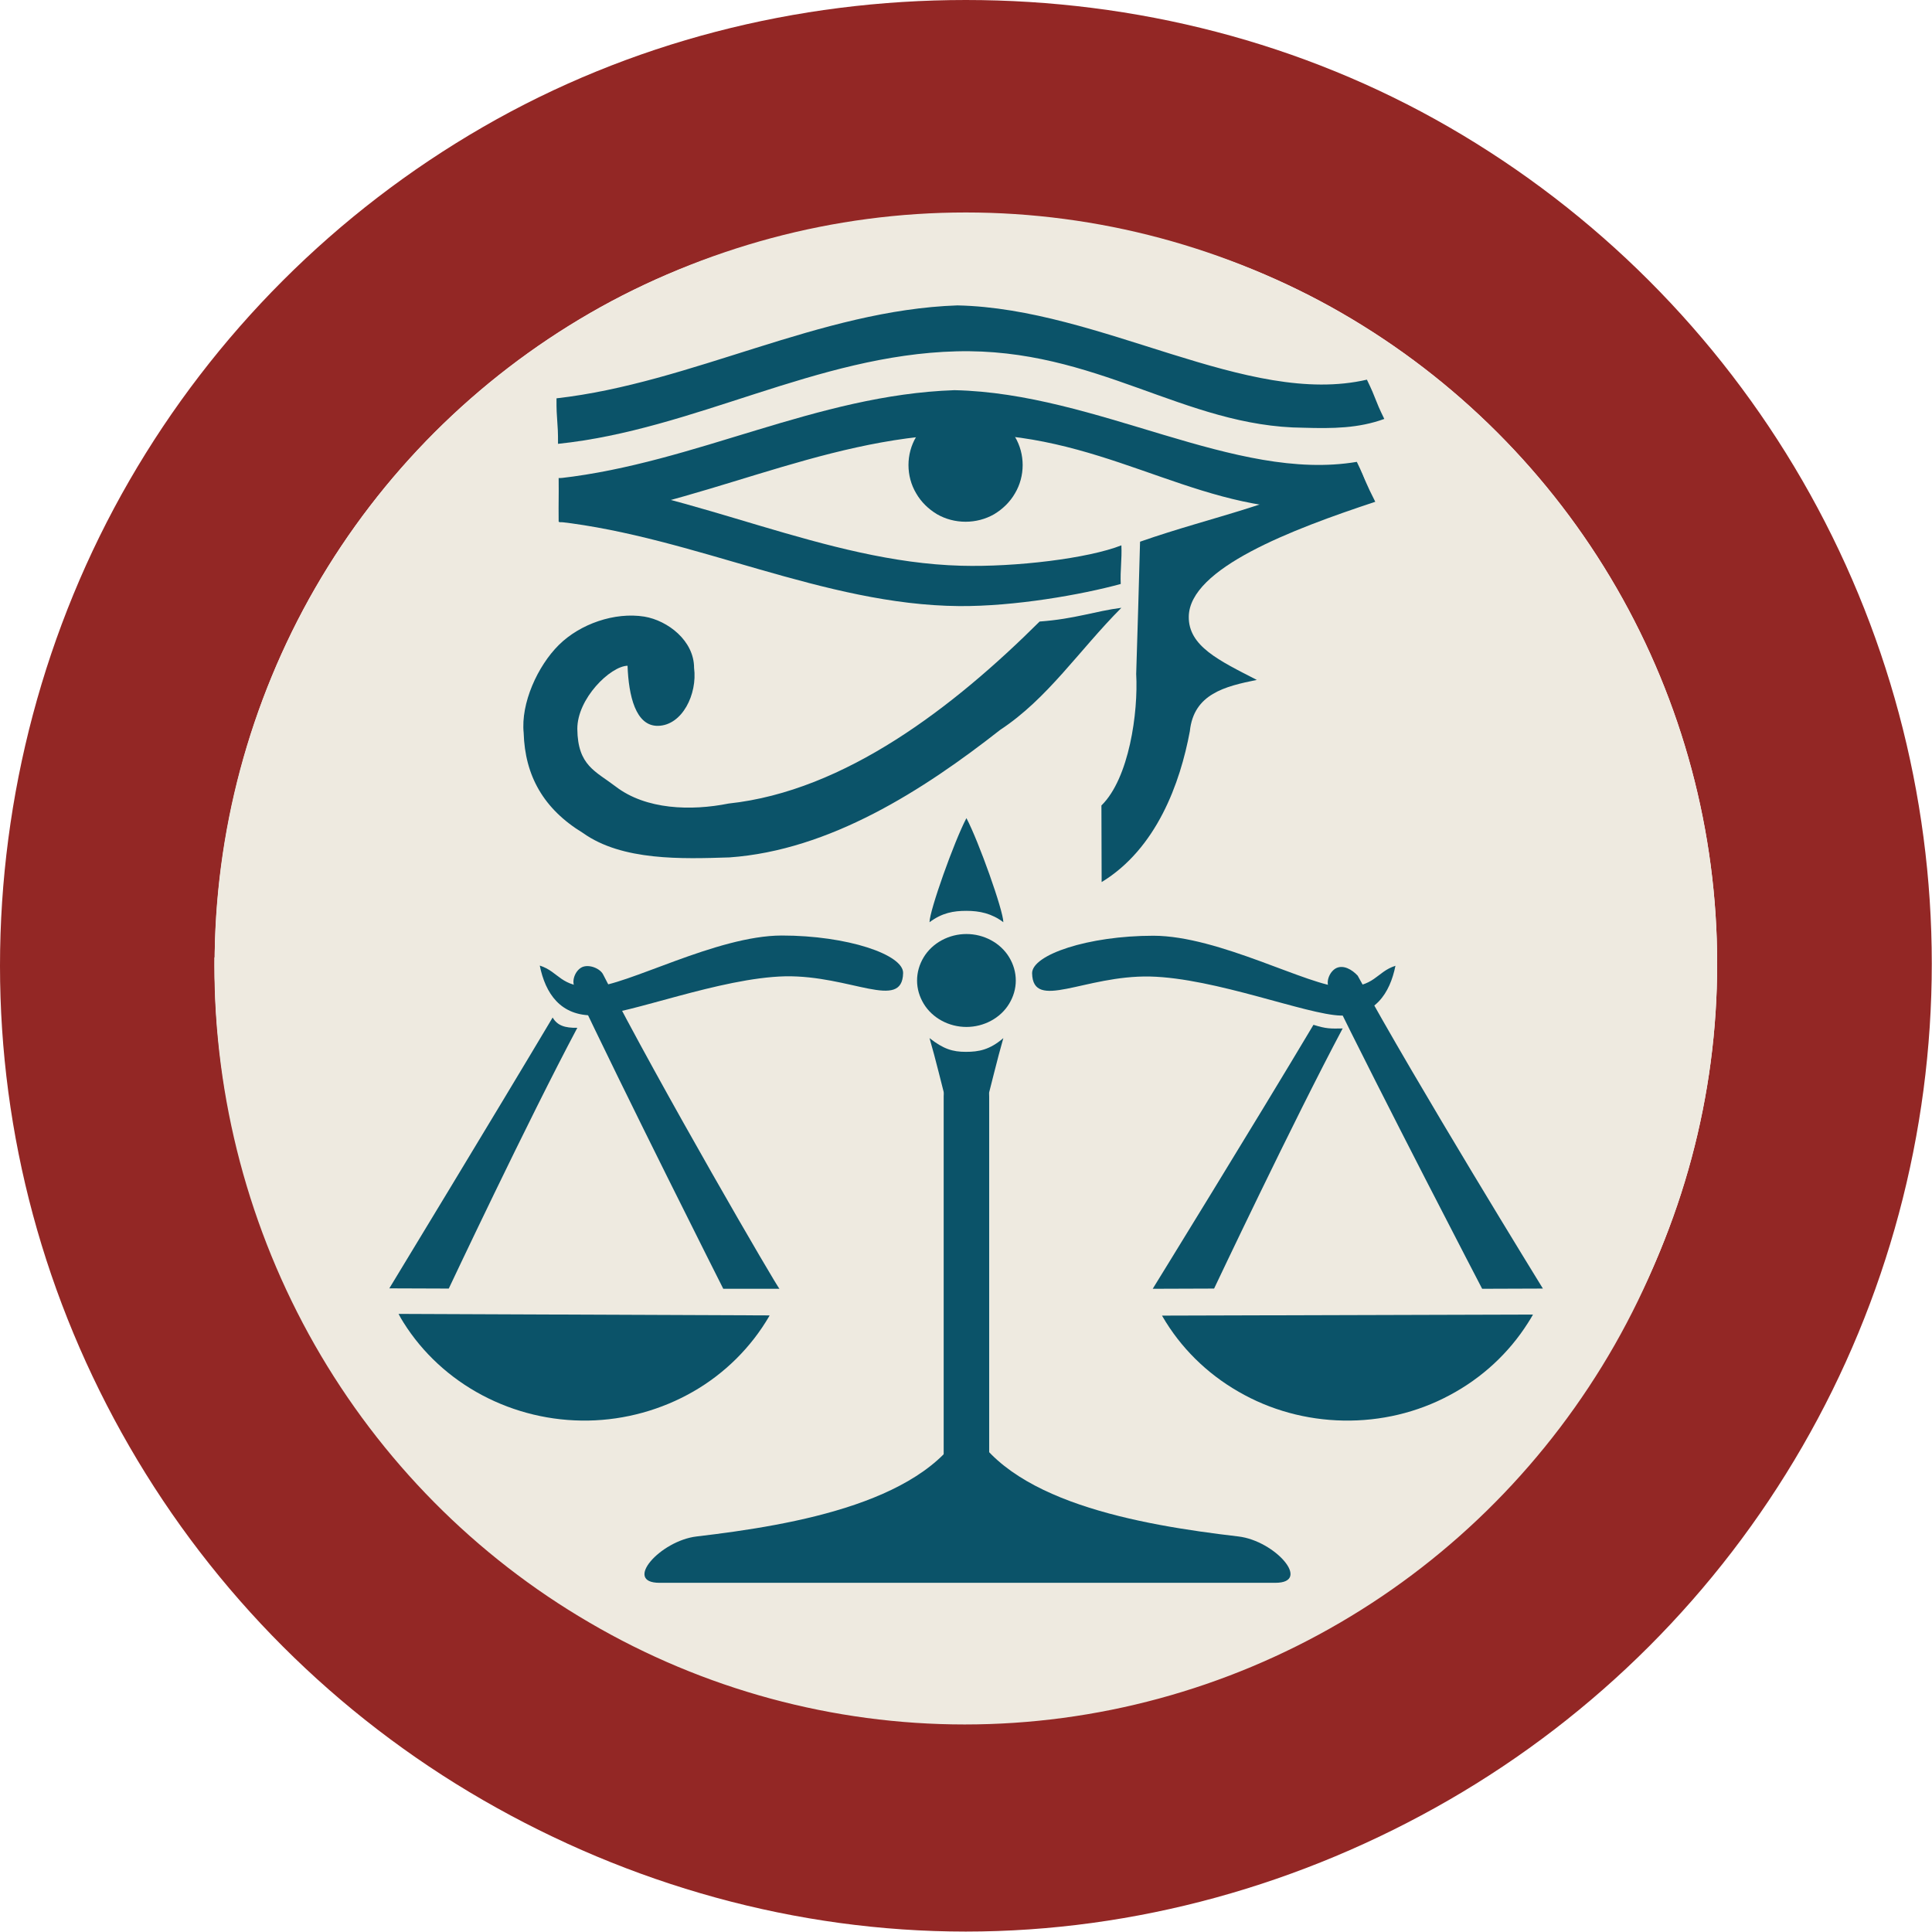
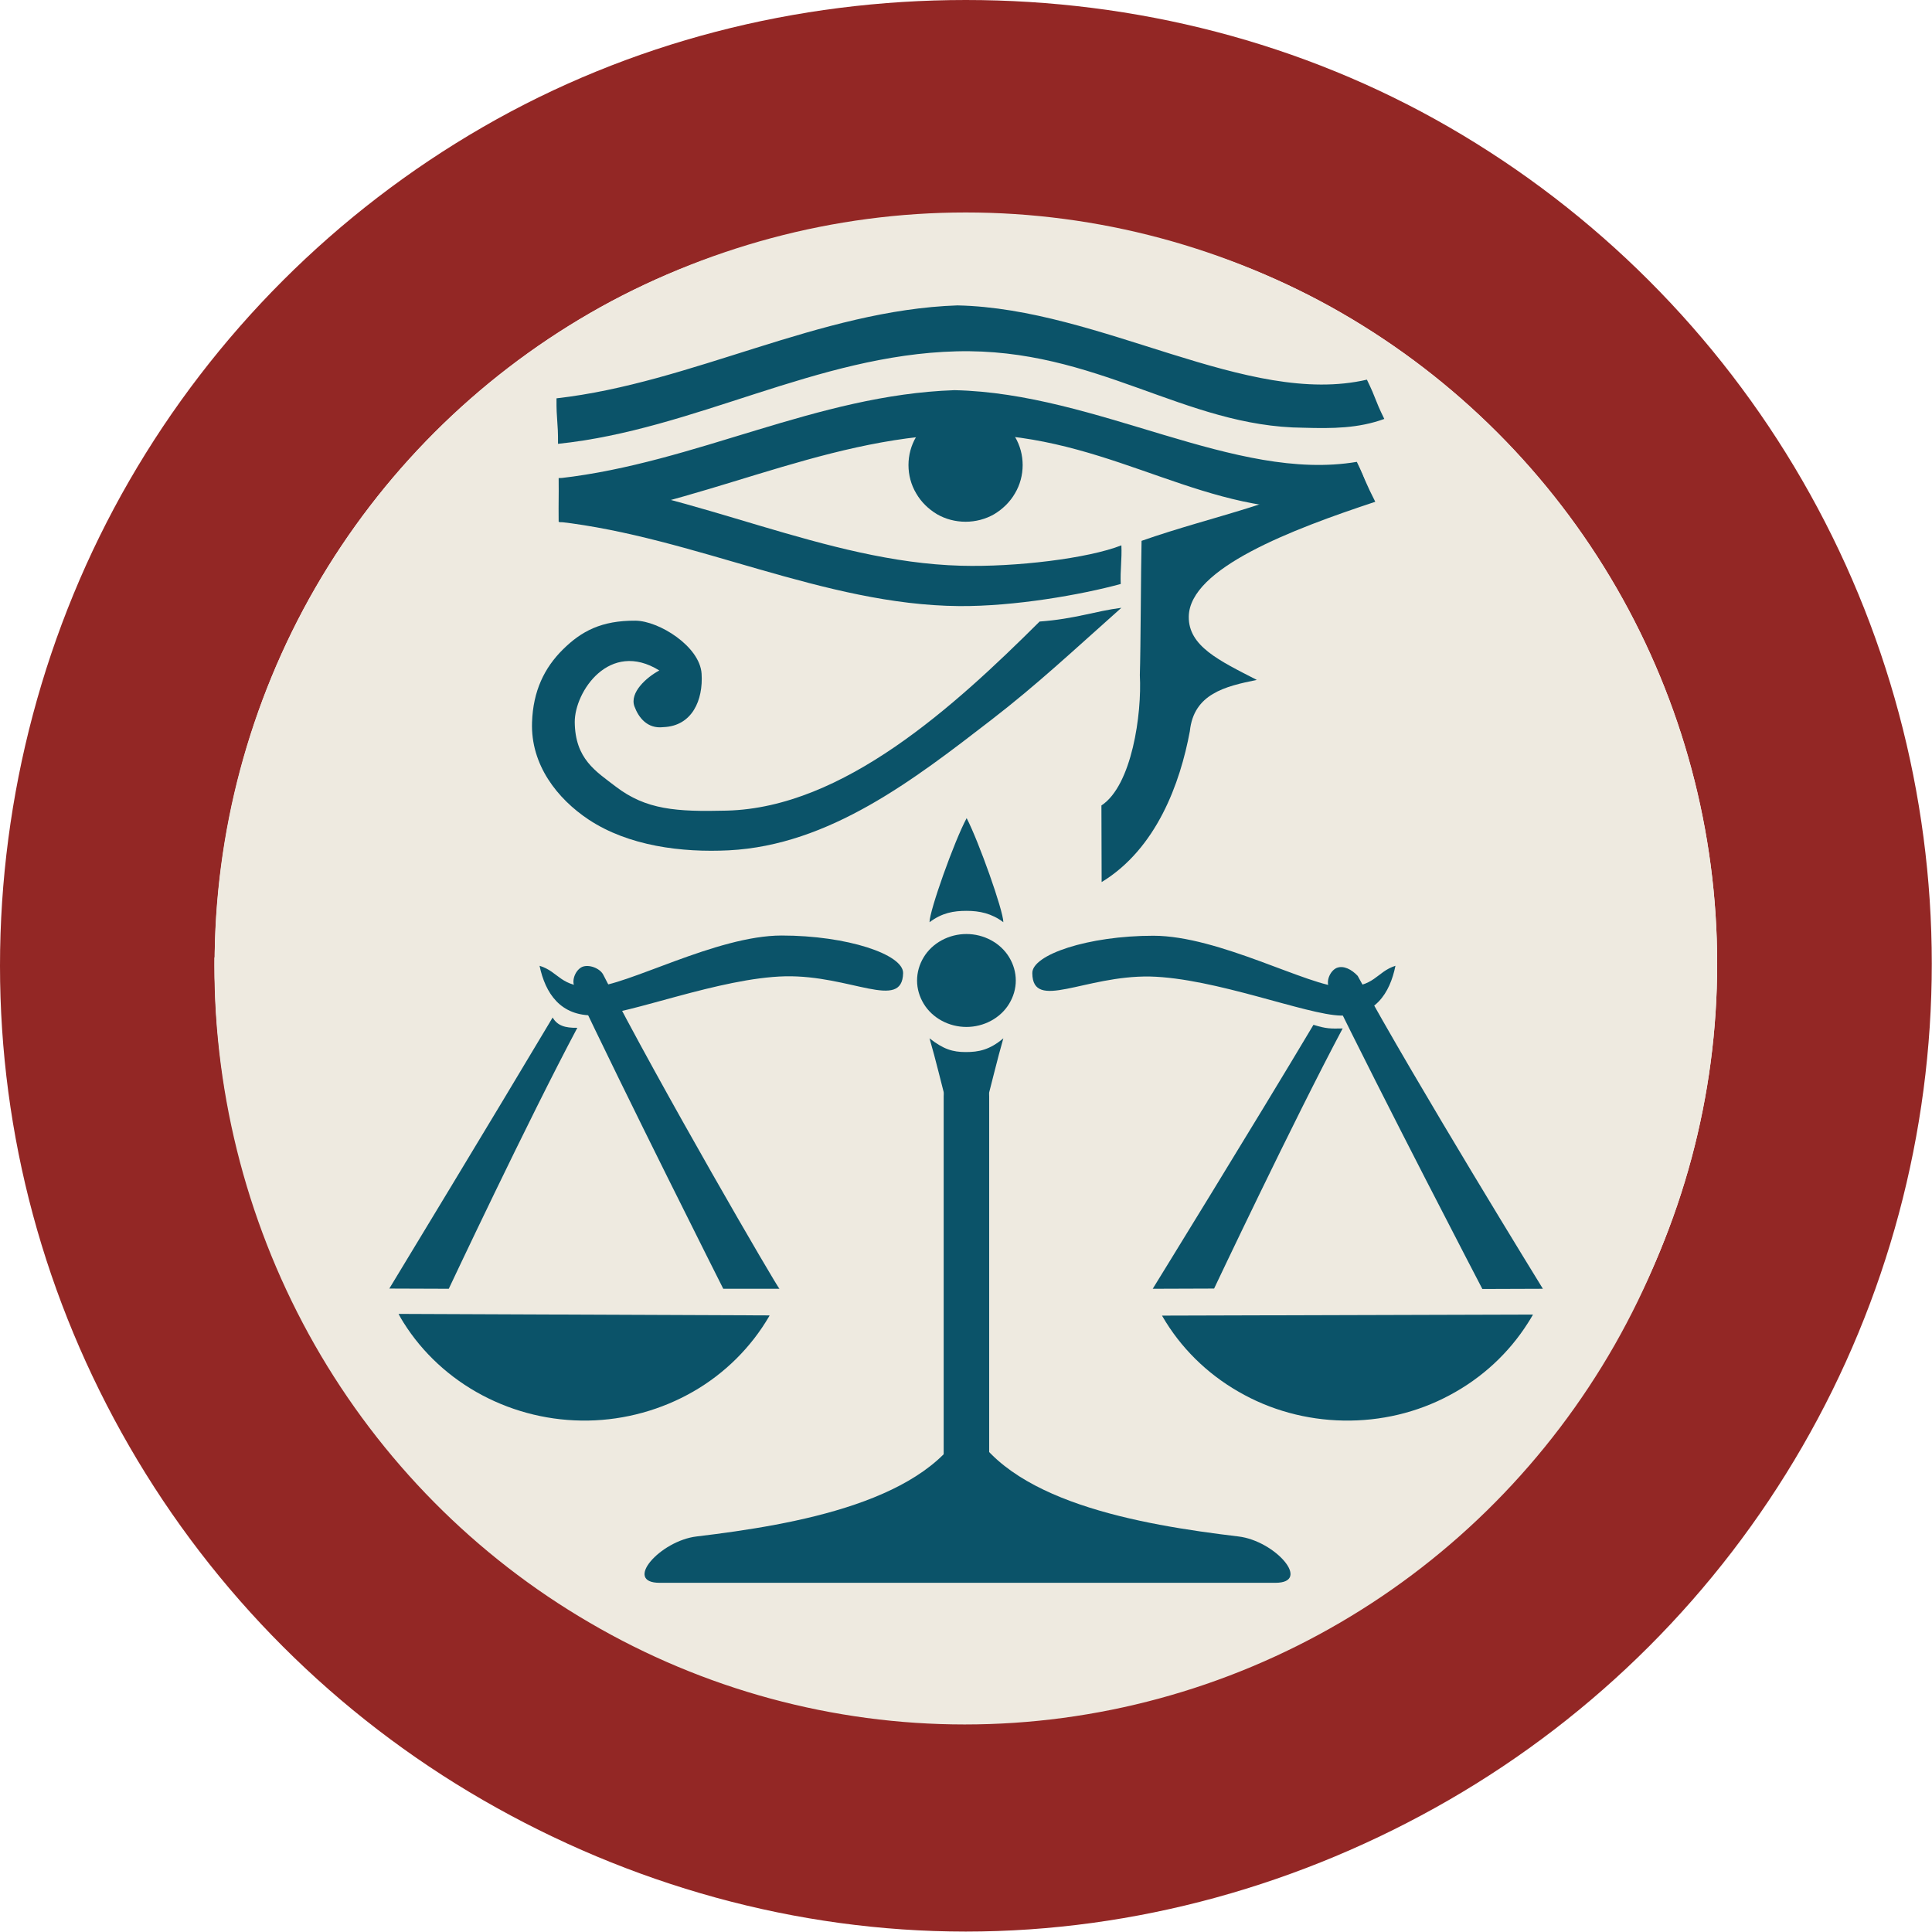
<svg xmlns="http://www.w3.org/2000/svg" version="1.2" width="90.02mm" height="90.01mm" viewBox="1001 11000 9002 9001" preserveAspectRatio="xMidYMid" fill-rule="evenodd" stroke-width="28.222" stroke-linejoin="round" xml:space="preserve">
  <defs class="EmbeddedBulletChars">
    <g id="bullet-char-template-57356" transform="scale(0.0004882812,-0.0004882812)">
      <path d="M 580,1141 L 1163,571 580,0 -4,571 580,1141 Z" />
    </g>
    <g id="bullet-char-template-57354" transform="scale(0.0004882812,-0.0004882812)">
      <path d="M 8,1128 L 1137,1128 1137,0 8,0 8,1128 Z" />
    </g>
    <g id="bullet-char-template-10146" transform="scale(0.0004882812,-0.0004882812)">
      <path d="M 174,0 L 602,739 174,1481 1456,739 174,0 Z M 1358,739 L 309,1346 659,739 1358,739 Z" />
    </g>
    <g id="bullet-char-template-10132" transform="scale(0.0004882812,-0.0004882812)">
      <path d="M 2015,739 L 1276,0 717,0 1260,543 174,543 174,936 1260,936 717,1481 1274,1481 2015,739 Z" />
    </g>
    <g id="bullet-char-template-10007" transform="scale(0.0004882812,-0.0004882812)">
      <path d="M 0,-2 C -7,14 -16,27 -25,37 L 356,567 C 262,823 215,952 215,954 215,979 228,992 255,992 264,992 276,990 289,987 310,991 331,999 354,1012 L 381,999 492,748 772,1049 836,1024 860,1049 C 881,1039 901,1025 922,1006 886,937 835,863 770,784 769,783 710,716 594,584 L 774,223 C 774,196 753,168 711,139 L 727,119 C 717,90 699,76 672,76 641,76 570,178 457,381 L 164,-76 C 142,-110 111,-127 72,-127 30,-127 9,-110 8,-76 1,-67 -2,-52 -2,-32 -2,-23 -1,-13 0,-2 Z" />
    </g>
    <g id="bullet-char-template-10004" transform="scale(0.0004882812,-0.0004882812)">
      <path d="M 285,-33 C 182,-33 111,30 74,156 52,228 41,333 41,471 41,549 55,616 82,672 116,743 169,778 240,778 293,778 328,747 346,684 L 369,508 C 377,444 397,411 428,410 L 1163,1116 C 1174,1127 1196,1133 1229,1133 1271,1133 1292,1118 1292,1087 L 1292,965 C 1292,929 1282,901 1262,881 L 442,47 C 390,-6 338,-33 285,-33 Z" />
    </g>
    <g id="bullet-char-template-9679" transform="scale(0.0004882812,-0.0004882812)">
      <path d="M 813,0 C 632,0 489,54 383,161 276,268 223,411 223,592 223,773 276,916 383,1023 489,1130 632,1184 813,1184 992,1184 1136,1130 1245,1023 1353,916 1407,772 1407,592 1407,412 1353,268 1245,161 1136,54 992,0 813,0 Z" />
    </g>
    <g id="bullet-char-template-8226" transform="scale(0.0004882812,-0.0004882812)">
      <path d="M 346,457 C 273,457 209,483 155,535 101,586 74,649 74,723 74,796 101,859 155,911 209,963 273,989 346,989 419,989 480,963 531,910 582,859 608,796 608,723 608,648 583,586 532,535 482,483 420,457 346,457 Z" />
    </g>
    <g id="bullet-char-template-8211" transform="scale(0.0004882812,-0.0004882812)">
      <path d="M -4,459 L 1135,459 1135,606 -4,606 -4,459 Z" />
    </g>
    <g id="bullet-char-template-61548" transform="scale(0.0004882812,-0.0004882812)">
      <path d="M 173,740 C 173,903 231,1043 346,1159 462,1274 601,1332 765,1332 928,1332 1067,1274 1183,1159 1299,1043 1357,903 1357,740 1357,577 1299,437 1183,322 1067,206 928,148 765,148 601,148 462,206 346,322 231,437 173,577 173,740 Z" />
    </g>
  </defs>
  <g class="Page">
    <g class="com.sun.star.drawing.ClosedBezierShape">
      <g id="id3">
        <rect class="BoundingBox" stroke="none" fill="none" x="1001" y="11000" width="9002" height="9001" />
        <path fill="rgb(147,39,37)" stroke="none" d="M 8533,17240 C 8840,16708 9002,16104 9002,15490 9002,14875 8840,14271 8533,13739 8226,13207 7784,12765 7252,12458 6720,12151 6116,12000 5501,12000 4887,12000 4283,12151 3751,12458 3219,12765 2777,13207 2470,13739 2163,14271 2001,14885 2001,15500 2001,16114 2163,16708 2470,17240 2777,17772 3219,18214 3751,18521 4283,18828 4886,19000 5501,19000 6115,19000 6720,18828 7252,18521 7784,18214 8226,17772 8533,17240 Z M 9399,17740 C 9004,18424 8436,18992 7752,19387 7068,19782 6291,20000 5501,20000 4710,20000 3935,19782 3251,19387 2567,18992 1999,18424 1604,17740 1209,17056 1001,16290 1001,15500 1001,14709 1209,13923 1604,13239 1999,12555 2567,11987 3251,11592 3935,11197 4711,11000 5501,11000 6292,11000 7068,11197 7752,11592 8436,11987 9004,12555 9399,13239 9794,13923 10002,14699 10002,15490 10002,16280 9794,17056 9399,17740 Z" />
      </g>
    </g>
    <g class="Group">
      <g class="com.sun.star.drawing.CustomShape">
        <g id="id4">
          <rect class="BoundingBox" stroke="none" fill="none" x="2001" y="11990" width="7003" height="7003" />
          <path fill="rgb(238,234,224)" stroke="none" d="M 9002,15491 C 9002,16105 8840,16709 8533,17241 8226,17773 7784,18215 7252,18522 6720,18829 6116,18991 5502,18991 4887,18991 4283,18829 3751,18522 3219,18215 2777,17773 2470,17241 2163,16709 2001,16105 2001,15491 2001,14876 2163,14272 2470,13740 2777,13208 3219,12766 3751,12459 4283,12152 4887,11990 5501,11990 6116,11990 6720,12152 7252,12459 7784,12766 8226,13208 8533,13740 8840,14272 9002,14876 9002,15490 L 9002,15491 Z" />
        </g>
      </g>
      <g class="com.sun.star.drawing.EllipseShape">
        <g id="id5">
          <rect class="BoundingBox" stroke="none" fill="none" x="2000" y="15383" width="6993" height="3653" />
          <path fill="none" stroke="rgb(238,234,224)" stroke-width="106" stroke-linejoin="round" d="M 8938,15437 C 8939,15458 8939,15478 8939,15499 8939,16110 8780,16711 8478,17241 8176,17770 7741,18210 7218,18515 6694,18821 6100,18982 5496,18982 4892,18982 4298,18821 3775,18515 3251,18210 2816,17770 2514,17241 2212,16711 2053,16110 2053,15499 2053,15486 2053,15474 2053,15461" />
        </g>
      </g>
    </g>
    <g class="Group">
      <g class="com.sun.star.drawing.CustomShape">
        <g id="id6">
          <rect class="BoundingBox" stroke="none" fill="none" x="5274" y="15352" width="461" height="434" />
          <path fill="rgb(11,83,105)" stroke="none" d="M 5734,15569 C 5734,15607 5723,15644 5703,15677 5683,15710 5654,15737 5619,15756 5584,15775 5544,15785 5504,15785 5464,15785 5424,15775 5389,15756 5354,15737 5325,15710 5305,15677 5285,15644 5274,15607 5274,15569 5274,15530 5285,15493 5305,15460 5325,15427 5354,15400 5389,15381 5424,15362 5464,15352 5504,15352 5544,15352 5584,15362 5619,15381 5654,15400 5683,15427 5703,15460 5723,15493 5734,15530 5734,15569 L 5734,15569 Z" />
        </g>
      </g>
      <g class="com.sun.star.drawing.LineShape">
        <g id="id7">
-           <rect class="BoundingBox" stroke="none" fill="none" x="5398" y="16001" width="214" height="2319" />
+           <rect class="BoundingBox" stroke="none" fill="none" x="5398" y="16002" width="213" height="2318" />
          <path fill="none" stroke="rgb(11,83,105)" stroke-width="212" stroke-linejoin="round" stroke-linecap="round" d="M 5504,18213 L 5504,16108" />
        </g>
      </g>
      <g class="com.sun.star.drawing.EllipseShape">
        <g id="id8">
          <rect class="BoundingBox" stroke="none" fill="none" x="6415" y="17125" width="1730" height="496" />
          <path fill="rgb(11,83,105)" stroke="none" d="M 8144,17125 C 8137,17138 8129,17150 8121,17163 8032,17304 7906,17421 7755,17501 7604,17582 7434,17622 7261,17619 7088,17616 6919,17570 6771,17484 6623,17399 6501,17278 6417,17133 6417,17132 6416,17131 6415,17130 L 8144,17125 Z" />
        </g>
      </g>
      <g class="com.sun.star.drawing.EllipseShape">
        <g id="id9">
          <rect class="BoundingBox" stroke="none" fill="none" x="2857" y="17122" width="1731" height="499" />
          <path fill="rgb(11,83,105)" stroke="none" d="M 4587,17129 C 4586,17130 4585,17132 4585,17133 4501,17277 4379,17399 4231,17484 4083,17569 3914,17616 3742,17619 3569,17622 3399,17581 3248,17501 3097,17421 2970,17304 2881,17162 2873,17149 2865,17136 2858,17122 L 4587,17129 Z" />
        </g>
      </g>
      <g class="com.sun.star.drawing.ClosedBezierShape">
        <g id="id10">
-           <rect class="BoundingBox" stroke="none" fill="none" x="4003" y="17619" width="3012" height="757" />
-           <path fill="rgb(11,83,105)" stroke="none" d="M 4074,18375 C 3903,18375 4077,18179 4247,18159 4706,18105 5336,17997 5509,17619 5680,17997 6312,18105 6771,18159 6942,18179 7115,18375 6943,18375 5891,18375 5126,18375 4074,18375 Z" />
+           <rect class="BoundingBox" stroke="none" fill="none" x="4004" y="17618" width="3011" height="758" />
+           <path fill="rgb(11,83,105)" stroke="none" d="M 4075,18375 C 3903,18375 4077,18179 4247,18159 4706,18104 5337,17996 5509,17619 5681,17996 6312,18104 6771,18159 6942,18179 7115,18375 6943,18375 5891,18375 5126,18375 4075,18375 Z" />
        </g>
      </g>
      <g class="com.sun.star.drawing.ClosedBezierShape">
        <g id="id11">
-           <rect class="BoundingBox" stroke="none" fill="none" x="5331" y="14812" width="346" height="487" />
-           <path fill="rgb(11,83,105)" stroke="none" d="M 5676,15297 C 5622,15256 5565,15244 5504,15244 5444,15244 5391,15253 5332,15297 5332,15243 5447,14920 5504,14812 5561,14920 5676,15243 5676,15297 Z" />
+           <rect class="BoundingBox" stroke="none" fill="none" x="5332" y="14812" width="345" height="486" />
+           <path fill="rgb(11,83,105)" stroke="none" d="M 5676,15297 C 5622,15256 5565,15244 5505,15244 5444,15244 5391,15253 5332,15297 5332,15243 5447,14920 5505,14812 5561,14920 5676,15243 5676,15297 Z" />
        </g>
      </g>
      <g class="com.sun.star.drawing.ClosedBezierShape">
        <g id="id12">
          <rect class="BoundingBox" stroke="none" fill="none" x="5331" y="15837" width="346" height="596" />
-           <path fill="rgb(11,83,105)" stroke="none" d="M 5676,15837 C 5612,15892 5561,15901 5501,15901 5440,15901 5397,15888 5332,15837 5390,16035 5447,16324 5504,16432 5561,16324 5619,16035 5676,15837 Z" />
+           <path fill="rgb(11,83,105)" stroke="none" d="M 5676,15838 C 5612,15892 5561,15902 5501,15902 5440,15902 5397,15889 5332,15838 5390,16036 5447,16324 5504,16432 5561,16324 5619,16036 5676,15838 Z" />
        </g>
      </g>
      <g class="com.sun.star.drawing.ClosedBezierShape">
        <g id="id13">
          <rect class="BoundingBox" stroke="none" fill="none" x="3515" y="15358" width="1695" height="374" />
-           <path fill="rgb(11,83,105)" stroke="none" d="M 4644,15359 C 4339,15359 3918,15595 3764,15598 3611,15601 3607,15528 3516,15499 3542,15628 3612,15735 3770,15731 3930,15727 4356,15556 4660,15549 4965,15544 5205,15712 5209,15534 5211,15448 4949,15359 4644,15359 Z" />
+           <path fill="rgb(11,83,105)" stroke="none" d="M 4643,15359 C 4338,15359 3918,15596 3764,15598 3610,15601 3607,15528 3515,15500 3542,15628 3612,15735 3770,15731 3929,15728 4355,15556 4660,15549 4965,15543 5205,15712 5209,15534 5210,15447 4948,15359 4643,15359 Z" />
        </g>
      </g>
      <g class="com.sun.star.drawing.ClosedBezierShape">
        <g id="id14">
          <rect class="BoundingBox" stroke="none" fill="none" x="5810" y="15359" width="1695" height="374" />
-           <path fill="rgb(11,83,105)" stroke="none" d="M 6375,15360 C 6681,15360 7101,15596 7255,15599 7408,15602 7412,15529 7503,15500 7477,15629 7407,15736 7249,15732 7089,15728 6664,15557 6359,15550 6054,15544 5814,15713 5810,15535 5809,15449 6070,15360 6375,15360 Z" />
+           <path fill="rgb(11,83,105)" stroke="none" d="M 6375,15360 C 6681,15360 7101,15597 7255,15599 7408,15602 7412,15529 7503,15500 7477,15629 7407,15736 7249,15732 7089,15729 6663,15557 6359,15550 6054,15545 5813,15713 5811,15535 5808,15449 6070,15360 6375,15360 Z" />
        </g>
      </g>
      <g class="com.sun.star.drawing.ClosedBezierShape">
        <g id="id15">
-           <rect class="BoundingBox" stroke="none" fill="none" x="2814" y="15740" width="878" height="1266" />
-           <path fill="rgb(11,83,105)" stroke="none" d="M 2815,17003 C 2815,17003 3308,16191 3576,15741 3598,15779 3634,15790 3691,15789 3461,16221 3092,17004 3092,17004 L 2815,17003 Z" />
+           <rect class="BoundingBox" stroke="none" fill="none" x="2815" y="15741" width="877" height="1265" />
+           <path fill="rgb(11,83,105)" stroke="none" d="M 2815,17004 C 2815,17004 3308,16191 3576,15741 3598,15779 3634,15790 3691,15789 3461,16221 3092,17005 3092,17005 L 2815,17004 Z" />
        </g>
      </g>
      <g class="com.sun.star.drawing.ClosedBezierShape">
        <g id="id16">
-           <rect class="BoundingBox" stroke="none" fill="none" x="6371" y="15775" width="887" height="1232" />
-           <path fill="rgb(11,83,105)" stroke="none" d="M 6372,17005 C 6372,17005 6853,16225 7121,15775 7181,15794 7200,15793 7257,15792 7027,16224 6658,17004 6658,17004 L 6372,17005 Z" />
+           <rect class="BoundingBox" stroke="none" fill="none" x="6372" y="15774" width="887" height="1232" />
+           <path fill="rgb(11,83,105)" stroke="none" d="M 6372,17005 C 6372,17005 6853,16225 7121,15775 7182,15794 7200,15793 7257,15792 7027,16224 6658,17004 6658,17004 L 6372,17005 Z" />
        </g>
      </g>
      <g class="com.sun.star.drawing.ClosedBezierShape">
        <g id="id17">
-           <rect class="BoundingBox" stroke="none" fill="none" x="3673" y="15501" width="961" height="1506" />
-           <path fill="rgb(11,83,105)" stroke="none" d="M 4371,17005 C 4371,17005 3910,16091 3677,15596 3664,15566 3683,15520 3714,15506 3746,15492 3798,15512 3812,15542 4070,16049 4628,17008 4633,17005 L 4371,17005 Z" />
+           <rect class="BoundingBox" stroke="none" fill="none" x="3672" y="15501" width="963" height="1506" />
+           <path fill="rgb(11,83,105)" stroke="none" d="M 4371,17005 C 4371,17005 3910,16090 3677,15595 3664,15566 3683,15519 3714,15505 3746,15492 3797,15512 3812,15542 4070,16049 4628,17008 4633,17005 L 4371,17005 Z" />
        </g>
      </g>
      <g class="com.sun.star.drawing.ClosedBezierShape">
        <g id="id18">
-           <rect class="BoundingBox" stroke="none" fill="none" x="7187" y="15505" width="1004" height="1502" />
-           <path fill="rgb(11,83,105)" stroke="none" d="M 7907,17005 C 7907,17005 7444,16116 7192,15600 7178,15571 7198,15524 7229,15510 7261,15496 7299,15516 7327,15546 7600,16047 8190,17004 8190,17004 L 7907,17005 Z" />
+           <rect class="BoundingBox" stroke="none" fill="none" x="7188" y="15506" width="1003" height="1502" />
+           <path fill="rgb(11,83,105)" stroke="none" d="M 7908,17006 C 7908,17006 7444,16116 7193,15600 7179,15571 7198,15524 7229,15510 7261,15497 7299,15517 7327,15547 7600,16048 8190,17005 8190,17005 L 7908,17006 Z" />
        </g>
      </g>
    </g>
    <g class="Group">
      <g class="com.sun.star.drawing.ClosedBezierShape">
        <g id="id19">
-           <rect class="BoundingBox" stroke="none" fill="none" x="3439" y="13832" width="2788" height="1168" />
-           <path fill="rgb(11,83,105)" stroke="none" d="M 3925,14102 C 3930,14240 3962,14384 4067,14382 4180,14380 4251,14234 4235,14112 4235,13985 4112,13891 4003,13873 3865,13851 3704,13907 3605,14005 3506,14103 3427,14277 3441,14415 3447,14614 3533,14769 3717,14881 3900,15012 4180,15002 4400,14995 4867,14962 5303,14682 5661,14401 5883,14255 6028,14031 6226,13832 6106,13847 6010,13884 5845,13896 5447,14292 4939,14686 4396,14744 4221,14779 4011,14773 3870,14665 3776,14593 3693,14568 3691,14397 3690,14255 3845,14104 3925,14102 Z" />
+           <rect class="BoundingBox" stroke="none" fill="none" x="3479" y="13832" width="2748" height="1134" />
+           <path fill="rgb(11,83,105)" stroke="none" d="M 4073,14124 C 4013,14156 3934,14227 3957,14291 3976,14343 4017,14397 4092,14388 4226,14383 4278,14262 4270,14139 4262,14012 4072,13893 3962,13892 3803,13891 3710,13941 3624,14026 3537,14112 3485,14220 3480,14365 3473,14564 3598,14722 3744,14819 3930,14942 4177,14973 4397,14962 4865,14938 5259,14633 5619,14355 5833,14190 5999,14034 6226,13832 6106,13847 6010,13884 5845,13896 5447,14292 4931,14763 4388,14777 4152,14783 4011,14773 3870,14665 3776,14593 3681,14536 3679,14365 3678,14223 3841,13980 4073,14124 Z" />
        </g>
      </g>
      <g class="com.sun.star.drawing.ClosedBezierShape">
        <g id="id20">
-           <rect class="BoundingBox" stroke="none" fill="none" x="3593" y="12422" width="3859" height="647" />
+           <rect class="BoundingBox" stroke="none" fill="none" x="3593" y="12423" width="3860" height="646" />
          <path fill="rgb(11,83,105)" stroke="none" d="M 3594,12856 C 4227,12784 4819,12445 5462,12423 6132,12437 6813,12898 7370,12769 7418,12868 7403,12854 7451,12952 7330,12996 7210,12997 7075,12993 6518,12989 6110,12620 5457,12637 4804,12654 4238,13002 3601,13068 3602,12964 3593,12960 3594,12856 Z" />
        </g>
      </g>
      <g class="com.sun.star.drawing.ClosedBezierShape">
        <g id="id21">
-           <rect class="BoundingBox" stroke="none" fill="none" x="3607" y="12818" width="3795" height="616" />
+           <rect class="BoundingBox" stroke="none" fill="none" x="3607" y="12818" width="3796" height="616" />
          <path fill="rgb(11,83,105)" stroke="none" d="M 3611,13228 C 4245,13156 4805,12840 5448,12818 6117,12832 6754,13248 7323,13152 7371,13250 7353,13238 7401,13336 7280,13381 7227,13375 7092,13371 6535,13367 6120,13006 5467,13023 4814,13040 4245,13367 3607,13433 3608,13329 3610,13332 3611,13228 Z" />
        </g>
      </g>
      <g class="com.sun.star.drawing.CustomShape">
        <g id="id22">
          <rect class="BoundingBox" stroke="none" fill="none" x="5233" y="12903" width="534" height="529" />
          <path fill="rgb(11,83,105)" stroke="none" d="M 5766,13167 C 5766,13213 5754,13259 5730,13299 5707,13339 5673,13372 5633,13396 5593,13419 5547,13431 5500,13431 5453,13431 5407,13419 5367,13396 5327,13372 5293,13339 5270,13299 5246,13259 5234,13213 5234,13167 5234,13121 5246,13075 5270,13035 5293,12995 5327,12962 5367,12938 5407,12915 5453,12903 5500,12903 5547,12903 5593,12915 5633,12938 5673,12962 5707,12995 5730,13035 5754,13075 5766,13121 5766,13167 L 5766,13167 Z" />
        </g>
      </g>
      <g class="com.sun.star.drawing.ClosedBezierShape">
        <g id="id23">
-           <rect class="BoundingBox" stroke="none" fill="none" x="3603" y="13227" width="2625" height="599" />
+           <rect class="BoundingBox" stroke="none" fill="none" x="3603" y="13226" width="2625" height="600" />
          <path fill="rgb(11,83,105)" stroke="none" d="M 3604,13431 C 4237,13503 4841,13819 5470,13824 5728,13826 6040,13771 6223,13721 6220,13657 6229,13608 6226,13541 6071,13602 5733,13643 5479,13636 4845,13619 4241,13293 3604,13227 3605,13331 3603,13327 3604,13431 Z" />
        </g>
      </g>
      <g class="com.sun.star.drawing.ClosedBezierShape">
        <g id="id24">
          <rect class="BoundingBox" stroke="none" fill="none" x="6133" y="13158" width="1277" height="1954" />
-           <path fill="rgb(11,83,105)" stroke="none" d="M 7409,13338 C 7019,13467 6543,13648 6540,13873 6538,14011 6682,14078 6857,14168 6709,14198 6563,14233 6545,14407 6500,14649 6390,14954 6134,15110 6133,14950 6134,14913 6133,14753 6262,14627 6305,14320 6295,14140 6299,14017 6310,13648 6313,13524 6659,13403 6973,13351 7323,13158 7369,13248 7363,13248 7409,13338 Z" />
+           <path fill="rgb(11,83,105)" stroke="none" d="M 7409,13338 C 7019,13467 6543,13648 6540,13873 6538,14011 6682,14078 6857,14168 6709,14198 6563,14233 6545,14407 6500,14649 6390,14954 6134,15110 6133,14950 6134,14913 6133,14753 6275,14660 6322,14326 6312,14146 6316,14023 6317,13644 6320,13520 6666,13399 6973,13351 7323,13158 7369,13248 7363,13248 7409,13338 Z" />
        </g>
      </g>
    </g>
  </g>
</svg>
